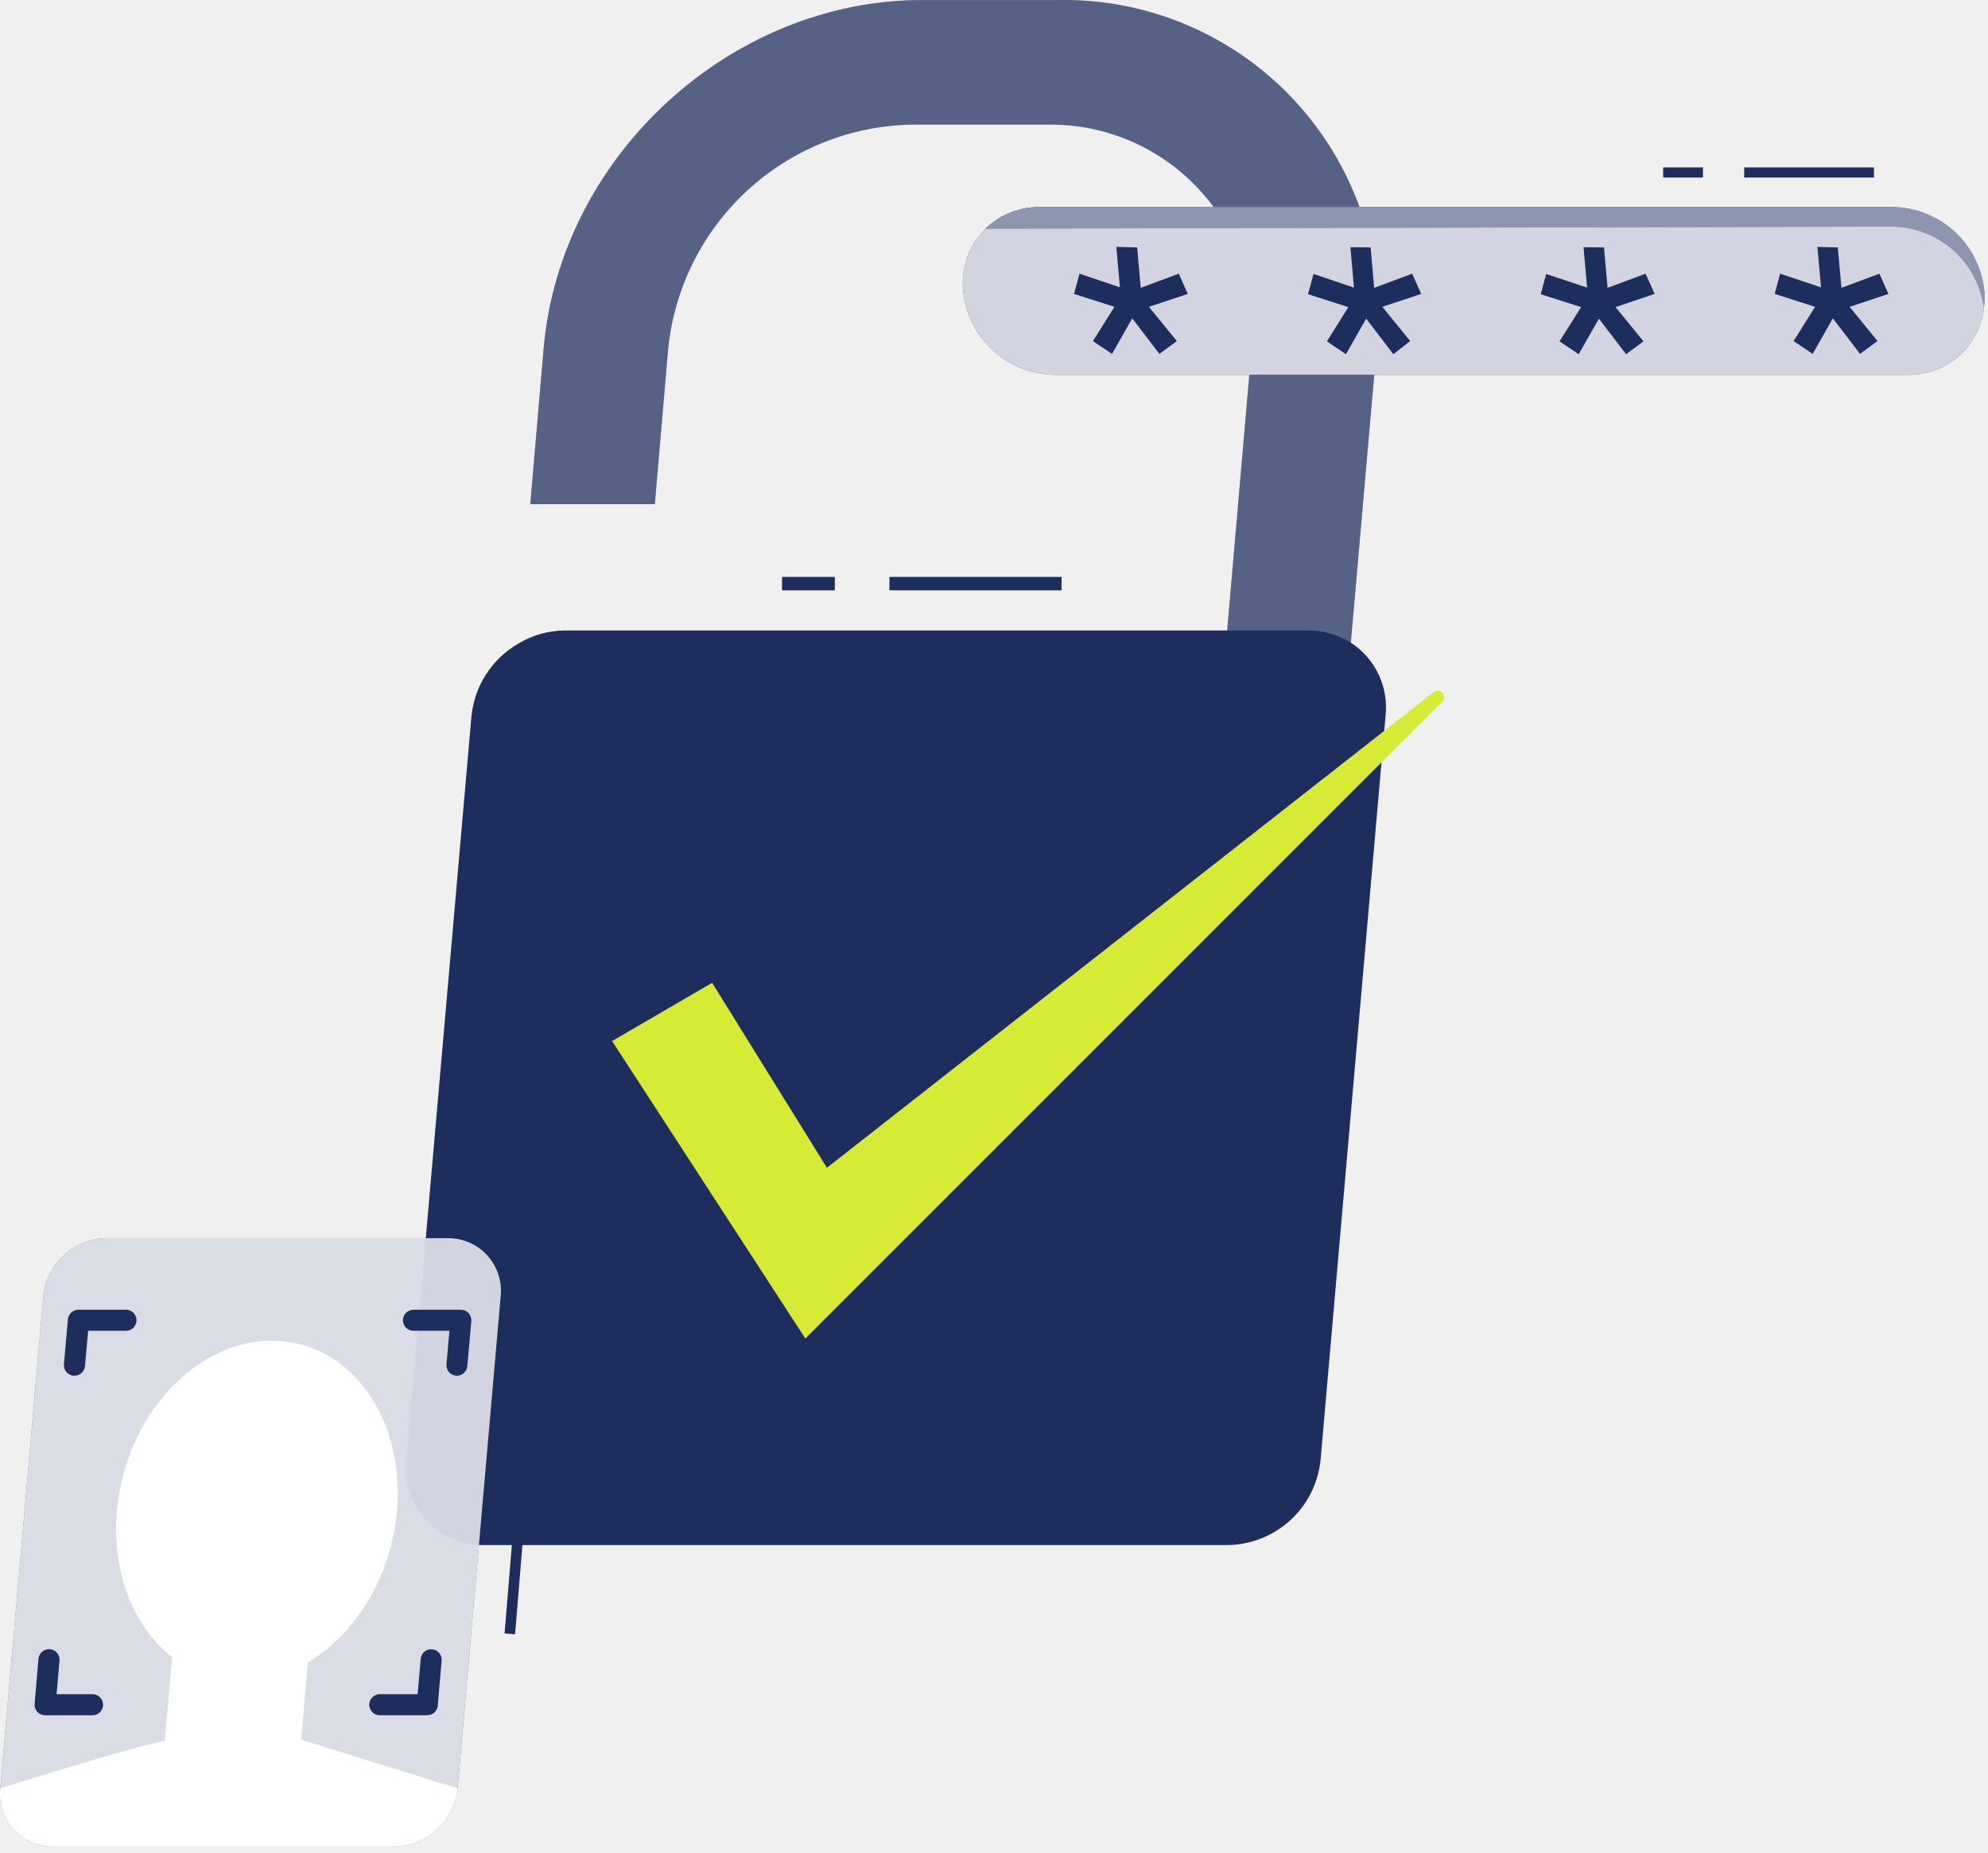
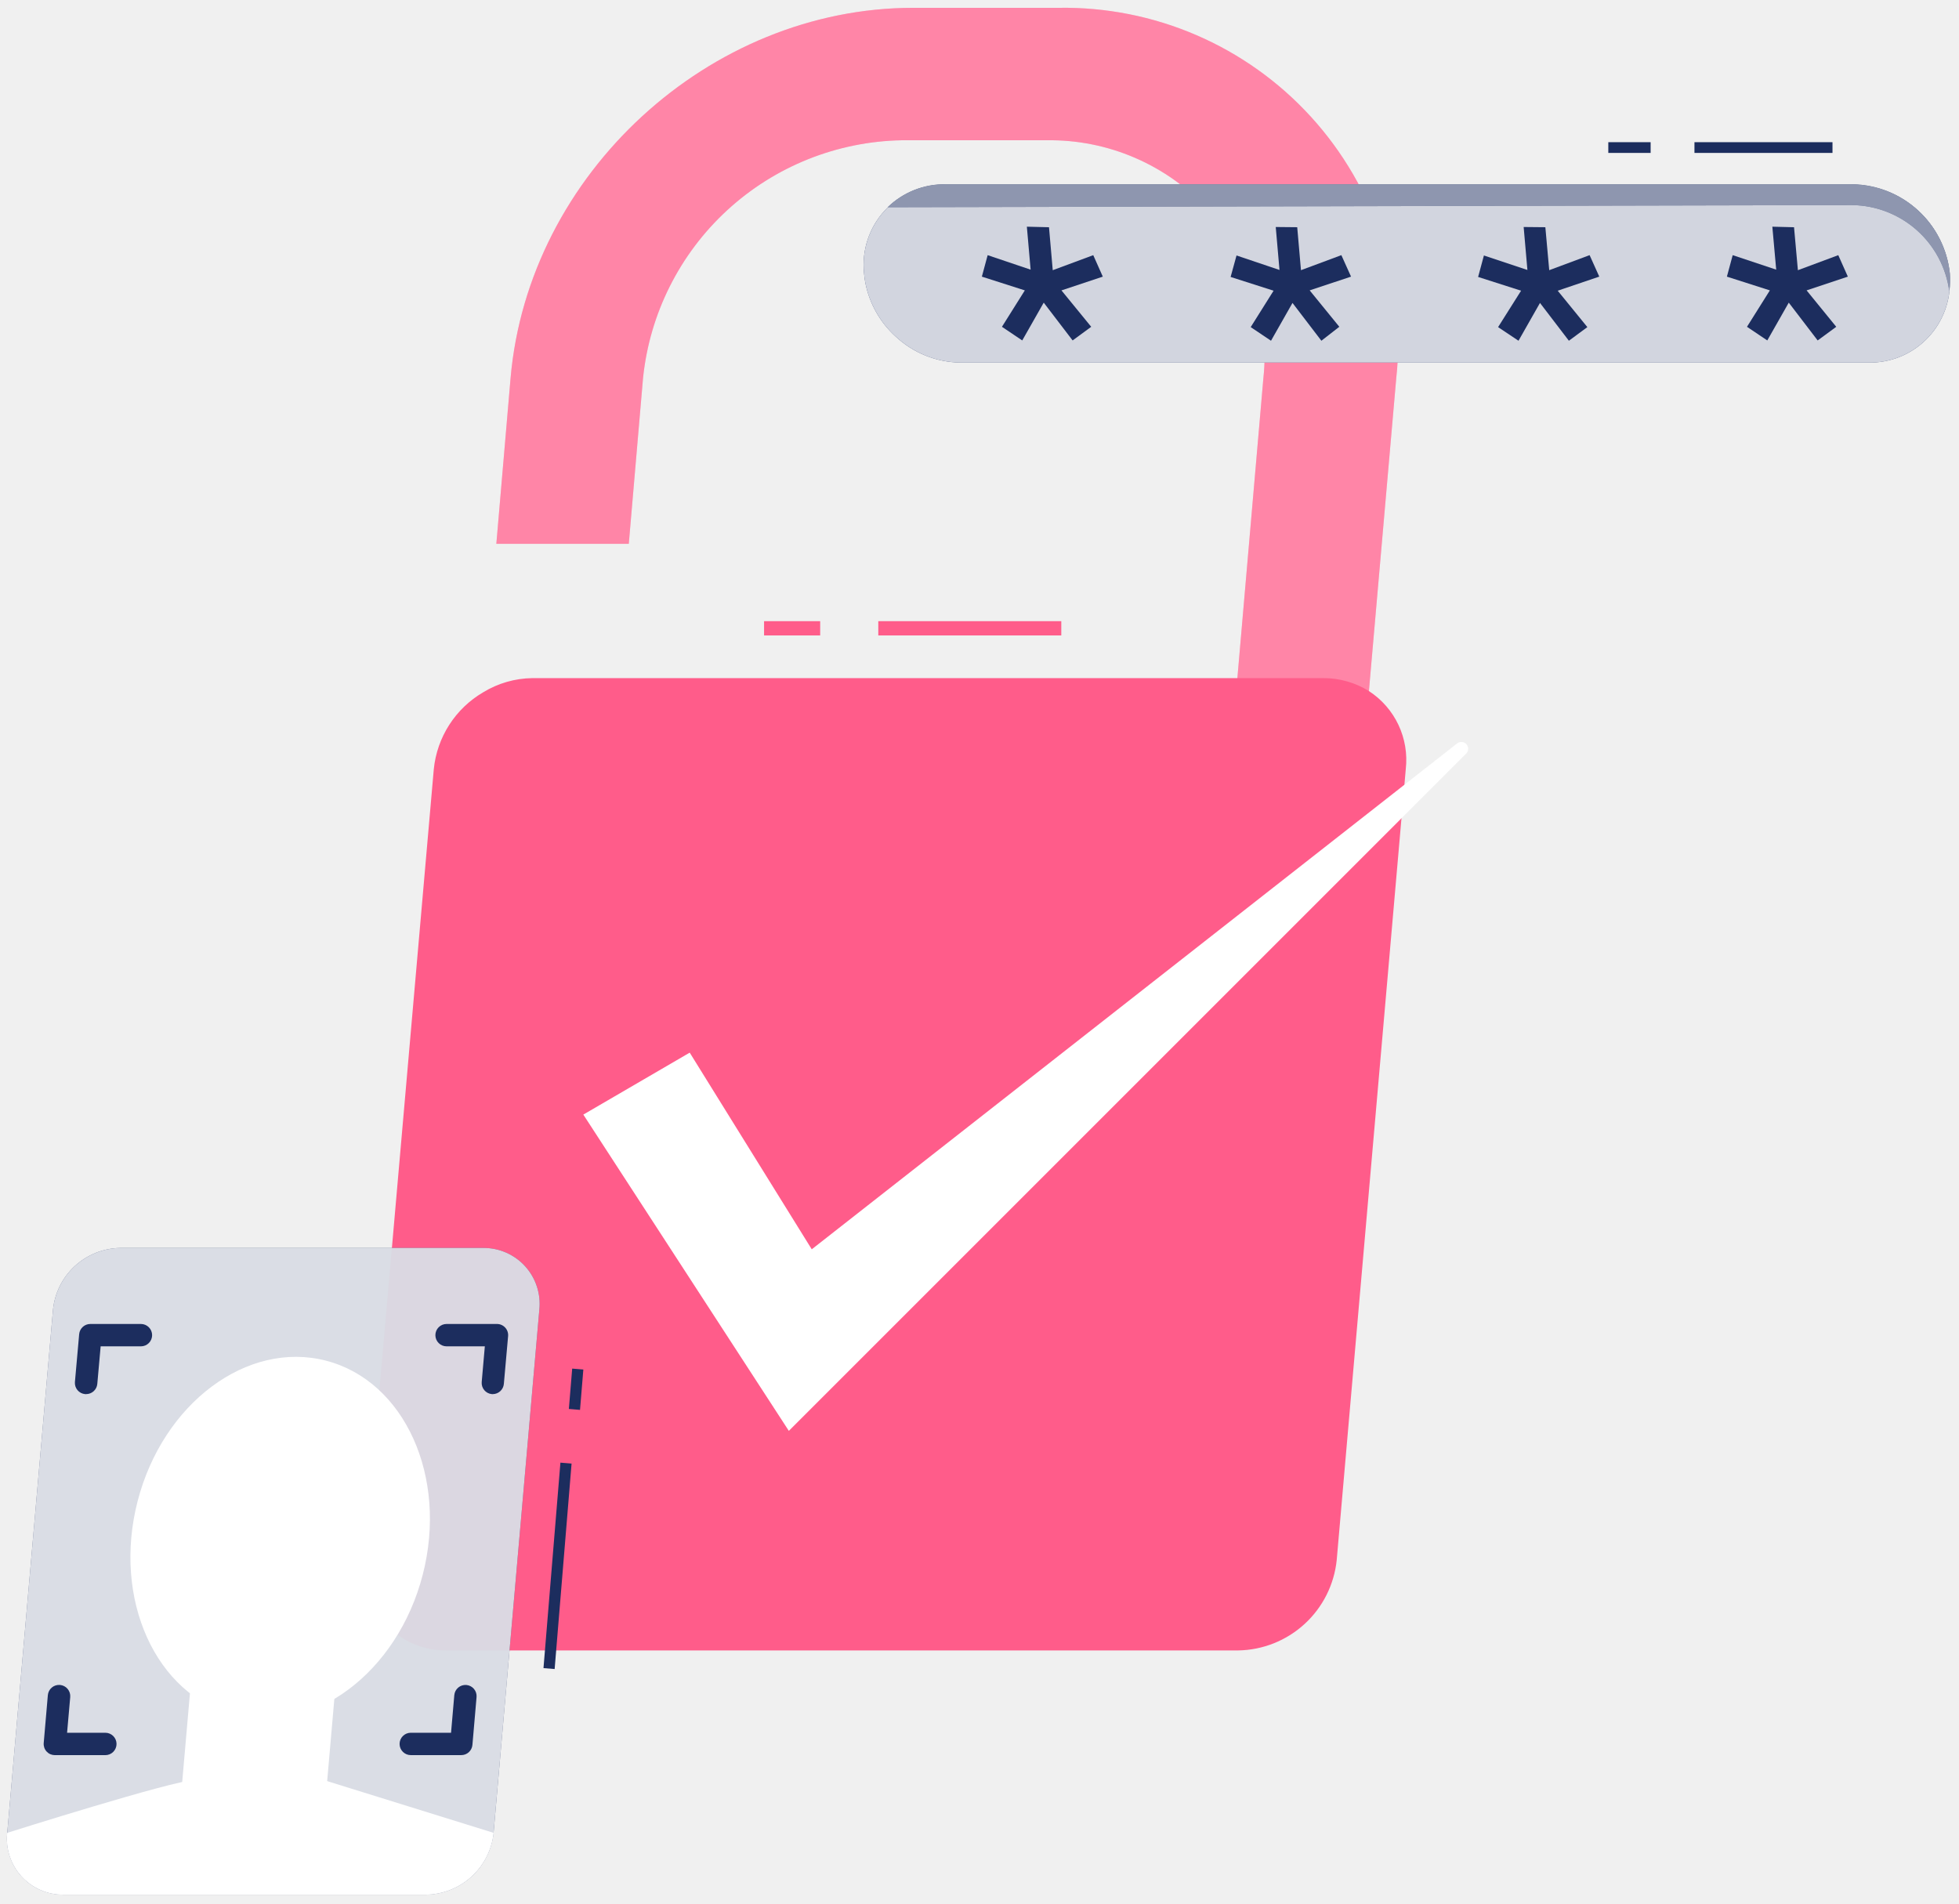
- <svg xmlns="http://www.w3.org/2000/svg" width="191" height="178" viewBox="0 0 191 178" fill="none">
-   <path d="M80.207 55.424H75.137V56.711H80.207V55.424Z" fill="#1C2D5E" />
-   <path d="M101.991 55.424H85.456V56.711H101.991V55.424Z" fill="#1C2D5E" />
-   <path d="M132.255 33.459L129.051 70.132C128.885 71.752 128.131 73.256 126.931 74.358C125.731 75.461 124.17 76.086 122.541 76.115C121.774 76.128 121.013 75.979 120.309 75.676C119.605 75.373 118.973 74.923 118.456 74.357C117.939 73.791 117.548 73.122 117.309 72.393C117.071 71.665 116.99 70.894 117.072 70.132L120.25 33.459C120.546 30.724 120.257 27.957 119.402 25.343C118.547 22.728 117.146 20.324 115.292 18.292C113.437 16.26 111.172 14.646 108.646 13.556C106.12 12.466 103.391 11.926 100.64 11.971H87.567C81.72 12.081 76.115 14.328 71.811 18.287C67.506 22.245 64.799 27.642 64.2 33.459L62.913 48.437H50.946L52.233 33.459C53.842 15.008 70.17 0.004 88.609 0.004H101.734C106.016 -0.067 110.265 0.774 114.197 2.471C118.129 4.168 121.656 6.682 124.542 9.846C127.429 13.01 129.609 16.752 130.939 20.823C132.269 24.894 132.718 29.201 132.255 33.459Z" fill="#1C2D5E" />
+ <svg xmlns="http://www.w3.org/2000/svg" width="177" height="172" viewBox="0 0 177 172" fill="none">
+   <path d="M74.105 56.129H69.035V57.416H74.105V56.129Z" fill="#FF5C8A" />
+   <path d="M95.89 56.129H79.356V57.416H95.89V56.129Z" fill="#FF5C8A" />
+   <path d="M126.155 34.163L122.951 70.835C122.784 72.455 122.03 73.959 120.831 75.061C119.631 76.164 118.069 76.789 116.44 76.818C115.673 76.832 114.913 76.682 114.209 76.379C113.504 76.076 112.873 75.626 112.355 75.061C111.838 74.495 111.447 73.825 111.209 73.097C110.97 72.368 110.889 71.597 110.971 70.835L114.15 34.163C114.446 31.427 114.156 28.661 113.302 26.046C112.447 23.431 111.046 21.028 109.191 18.995C107.337 16.963 105.071 15.349 102.545 14.259C100.019 13.169 97.29 12.629 94.54 12.674H81.466C75.619 12.785 70.015 15.031 65.71 18.99C61.406 22.948 58.698 28.345 58.099 34.163L56.812 49.14H44.846L46.132 34.163C47.741 15.711 64.07 0.707 82.509 0.707H95.633C99.916 0.637 104.164 1.478 108.096 3.174C112.029 4.871 115.555 7.385 118.442 10.549C121.328 13.713 123.509 17.455 124.839 21.526C126.168 25.597 126.617 29.905 126.155 34.163Z" fill="#FF5C8A" />
  <g opacity="0.5">
-     <path opacity="0.5" d="M132.255 33.459L129.051 70.132C128.885 71.752 128.131 73.256 126.931 74.358C125.731 75.461 124.17 76.086 122.541 76.115C121.774 76.128 121.013 75.979 120.309 75.676C119.605 75.373 118.973 74.923 118.456 74.357C117.939 73.791 117.548 73.122 117.309 72.393C117.071 71.665 116.99 70.894 117.072 70.132L120.25 33.459C120.546 30.724 120.257 27.957 119.402 25.343C118.547 22.728 117.146 20.324 115.292 18.292C113.437 16.26 111.172 14.646 108.646 13.556C106.12 12.466 103.391 11.926 100.64 11.971H87.567C81.72 12.081 76.115 14.328 71.811 18.287C67.506 22.245 64.799 27.642 64.2 33.459L62.913 48.437H50.946L52.233 33.459C53.842 15.008 70.17 0.004 88.609 0.004H101.734C106.016 -0.067 110.265 0.774 114.197 2.471C118.129 4.168 121.656 6.682 124.542 9.846C127.429 13.01 129.609 16.752 130.939 20.823C132.269 24.894 132.718 29.201 132.255 33.459Z" fill="white" />
+     <path opacity="0.5" d="M126.155 34.163L122.951 70.835C122.784 72.455 122.03 73.959 120.831 75.061C119.631 76.164 118.069 76.789 116.44 76.818C115.673 76.832 114.913 76.682 114.209 76.379C113.504 76.076 112.873 75.626 112.355 75.061C111.838 74.495 111.447 73.825 111.209 73.097C110.97 72.368 110.889 71.597 110.971 70.835L114.15 34.163C114.446 31.427 114.156 28.661 113.302 26.046C112.447 23.431 111.046 21.028 109.191 18.995C107.337 16.963 105.071 15.349 102.545 14.259C100.019 13.169 97.29 12.629 94.54 12.674H81.466C75.619 12.785 70.015 15.031 65.71 18.99C61.406 22.948 58.698 28.345 58.099 34.163L56.812 49.14H44.846L46.132 34.163C47.741 15.711 64.07 0.707 82.509 0.707H95.633C99.916 0.637 104.164 1.478 108.096 3.174C112.029 4.871 115.555 7.385 118.442 10.549C121.328 13.713 123.509 17.455 124.839 21.526C126.168 25.597 126.617 29.905 126.155 34.163Z" fill="white" />
  </g>
-   <path d="M133.117 68.794L126.876 140.259C126.65 142.475 125.618 144.531 123.977 146.037C122.336 147.543 120.199 148.394 117.972 148.43H46.507C45.46 148.449 44.421 148.245 43.459 147.831C42.498 147.417 41.635 146.804 40.929 146.031C40.223 145.258 39.69 144.343 39.365 143.348C39.039 142.353 38.93 141.3 39.043 140.259L45.297 68.794C45.441 67.369 45.919 65.998 46.693 64.793C47.466 63.588 48.514 62.582 49.749 61.858C51.09 61.037 52.629 60.592 54.201 60.571H125.654C127.114 60.563 128.546 60.969 129.784 61.742C130.94 62.492 131.864 63.549 132.453 64.794C133.042 66.04 133.272 67.425 133.117 68.794Z" fill="#1C2D5E" />
-   <path d="M58.808 100.011L77.375 128.59L138.611 67.354C138.706 67.24 138.757 67.097 138.754 66.949C138.752 66.801 138.697 66.659 138.599 66.549C138.501 66.438 138.366 66.366 138.22 66.346C138.073 66.327 137.925 66.36 137.801 66.44L79.447 112.184L68.42 94.414L58.808 100.011Z" fill="#D7EB36" />
-   <path d="M92.544 27.924C92.567 28.214 92.606 28.502 92.66 28.788C93.026 30.658 93.986 32.36 95.397 33.641C96.996 35.137 99.098 35.979 101.288 35.999H183.286C184.243 36.018 185.195 35.847 186.085 35.495C186.976 35.143 187.787 34.618 188.473 33.95C189.158 33.281 189.704 32.483 190.078 31.602C190.452 30.721 190.648 29.774 190.652 28.817C190.667 28.529 190.667 28.241 190.652 27.953C190.424 25.78 189.411 23.765 187.803 22.286C186.195 20.807 184.102 19.965 181.918 19.918H99.9C98.872 19.897 97.851 20.095 96.906 20.499C95.96 20.903 95.111 21.503 94.415 22.261C93.719 23.018 93.193 23.915 92.87 24.891C92.547 25.868 92.436 26.901 92.544 27.924Z" fill="#1C2D5E" />
-   <path opacity="0.8" d="M92.544 27.924C92.567 28.214 92.606 28.502 92.66 28.788C93.026 30.658 93.986 32.36 95.397 33.641C96.996 35.137 99.098 35.979 101.288 35.999H183.286C184.243 36.018 185.195 35.847 186.085 35.495C186.976 35.143 187.787 34.618 188.473 33.95C189.158 33.281 189.704 32.483 190.078 31.602C190.452 30.721 190.648 29.774 190.652 28.817C190.667 28.529 190.667 28.241 190.652 27.953C190.424 25.78 189.411 23.765 187.803 22.286C186.195 20.807 184.102 19.965 181.918 19.918H99.9C98.872 19.897 97.851 20.095 96.906 20.499C95.96 20.903 95.111 21.503 94.415 22.261C93.719 23.018 93.193 23.915 92.87 24.891C92.547 25.868 92.436 26.901 92.544 27.924Z" fill="white" />
-   <path d="M190.652 28.757C190.653 29.017 190.633 29.276 190.594 29.533C190.305 27.41 189.265 25.459 187.663 24.035C186.061 22.611 184.003 21.808 181.86 21.769L94.679 21.963C95.37 21.291 96.187 20.762 97.083 20.405C97.979 20.049 98.936 19.873 99.9 19.887H181.898C184.083 19.934 186.175 20.776 187.783 22.255C189.391 23.734 190.404 25.749 190.633 27.922C190.653 28.2 190.659 28.479 190.652 28.757Z" fill="#1C2D5E" />
-   <path opacity="0.5" d="M190.652 28.757C190.653 29.017 190.633 29.276 190.594 29.533C190.305 27.41 189.265 25.459 187.663 24.035C186.061 22.611 184.003 21.808 181.86 21.769L94.679 21.963C95.37 21.291 96.187 20.762 97.083 20.405C97.979 20.049 98.936 19.873 99.9 19.887H181.898C184.083 19.934 186.175 20.776 187.783 22.255C189.391 23.734 190.404 25.749 190.633 27.922C190.653 28.2 190.659 28.479 190.652 28.757Z" fill="white" />
-   <path d="M176.571 23.769L176.92 27.651L180.569 26.293L181.433 28.234L177.706 29.476L180.385 32.766L178.706 33.998L176.095 30.582L174.154 33.998L172.32 32.766L174.387 29.476L170.505 28.234L171.029 26.293L174.96 27.603L174.61 23.721L176.571 23.769Z" fill="#1C2D5E" />
-   <path d="M154.103 23.768L154.452 27.651L158.101 26.292L158.975 28.233L155.219 29.504L157.897 32.794L156.228 34.027L153.617 30.61L151.676 34.027L149.832 32.794L151.909 29.504L148.027 28.262L148.551 26.321L152.482 27.631L152.142 23.749L154.103 23.768Z" fill="#1C2D5E" />
-   <path d="M131.684 23.768L132.024 27.651L135.673 26.292L136.546 28.233L132.81 29.475L135.489 32.765L133.868 34.027L131.257 30.61L129.316 34.027L127.482 32.794L129.549 29.504L125.667 28.262L126.201 26.321L130.083 27.631L129.743 23.749L131.684 23.768Z" fill="#1C2D5E" />
-   <path d="M109.256 23.769L109.596 27.651L113.255 26.293L114.118 28.234L110.382 29.476L113.07 32.766L111.391 33.998L108.781 30.582L106.84 33.998L105.005 32.766L107.072 29.476L103.19 28.234L103.714 26.293L107.597 27.603L107.257 23.721L109.256 23.769Z" fill="#1C2D5E" />
-   <path d="M163.614 16.084H159.79V17.055H163.614V16.084Z" fill="#1C2D5E" />
-   <path d="M180.045 16.084H167.574V17.055H180.045V16.084Z" fill="#1C2D5E" />
-   <path opacity="0.8" d="M48.102 124.54L43.968 171.807C43.809 173.315 43.105 174.714 41.989 175.741C40.872 176.768 39.42 177.353 37.903 177.386H5.082C4.371 177.39 3.668 177.244 3.018 176.958C2.368 176.672 1.785 176.252 1.308 175.725C0.831 175.199 0.471 174.578 0.25 173.902C0.029 173.227 -0.046 172.513 0.027 171.807L4.162 124.53C4.315 123.019 5.017 121.617 6.134 120.588C7.252 119.56 8.708 118.977 10.227 118.95H43.048C43.76 118.946 44.464 119.092 45.115 119.379C45.766 119.666 46.349 120.087 46.826 120.615C47.303 121.142 47.663 121.765 47.883 122.441C48.103 123.118 48.178 123.833 48.102 124.54Z" fill="#1C2D5E" />
-   <path opacity="0.8" d="M48.102 124.54L43.968 171.807C43.809 173.315 43.105 174.714 41.989 175.741C40.872 176.768 39.42 177.353 37.903 177.386H5.082C4.371 177.39 3.668 177.244 3.018 176.958C2.368 176.672 1.785 176.252 1.308 175.725C0.831 175.199 0.471 174.578 0.25 173.902C0.029 173.227 -0.046 172.513 0.027 171.807L4.162 124.53C4.315 123.019 5.017 121.617 6.134 120.588C7.252 119.56 8.708 118.977 10.227 118.95H43.048C43.76 118.946 44.464 119.092 45.115 119.379C45.766 119.666 46.349 120.087 46.826 120.615C47.303 121.142 47.663 121.765 47.883 122.441C48.103 123.118 48.178 123.833 48.102 124.54Z" fill="white" />
-   <path d="M7.153 132.161H7.062C6.795 132.138 6.549 132.01 6.376 131.805C6.204 131.601 6.12 131.336 6.142 131.069L6.526 126.743C6.549 126.491 6.666 126.257 6.853 126.086C7.04 125.916 7.284 125.822 7.537 125.823H12.106C12.374 125.823 12.631 125.93 12.821 126.119C13.01 126.309 13.117 126.566 13.117 126.834C13.117 127.102 13.01 127.359 12.821 127.549C12.631 127.738 12.374 127.845 12.106 127.845H8.467L8.164 131.241C8.141 131.493 8.025 131.728 7.837 131.898C7.65 132.068 7.406 132.162 7.153 132.161Z" fill="#1C2D5E" />
-   <path d="M43.908 132.161H43.817C43.55 132.138 43.303 132.01 43.131 131.805C42.959 131.601 42.874 131.336 42.897 131.069L43.18 127.845H39.723C39.455 127.845 39.198 127.738 39.008 127.549C38.818 127.359 38.712 127.102 38.712 126.834C38.712 126.566 38.818 126.309 39.008 126.119C39.198 125.93 39.455 125.823 39.723 125.823H44.272C44.412 125.823 44.552 125.852 44.681 125.908C44.809 125.964 44.925 126.047 45.02 126.151C45.116 126.254 45.188 126.377 45.233 126.51C45.278 126.644 45.295 126.785 45.282 126.925L44.898 131.241C44.876 131.49 44.762 131.721 44.579 131.891C44.396 132.061 44.157 132.157 43.908 132.161Z" fill="#1C2D5E" />
-   <path d="M8.893 164.779H4.324C4.185 164.779 4.048 164.75 3.921 164.694C3.794 164.639 3.68 164.557 3.586 164.456C3.491 164.353 3.419 164.231 3.374 164.099C3.329 163.967 3.311 163.827 3.323 163.688L3.697 159.361C3.72 159.093 3.848 158.845 4.054 158.672C4.259 158.498 4.526 158.413 4.794 158.436C5.062 158.459 5.31 158.587 5.483 158.793C5.657 158.999 5.741 159.265 5.719 159.533L5.435 162.758H8.893C9.161 162.758 9.418 162.864 9.607 163.054C9.797 163.243 9.903 163.5 9.903 163.768C9.903 164.036 9.797 164.294 9.607 164.483C9.418 164.673 9.161 164.779 8.893 164.779Z" fill="#1C2D5E" />
-   <path d="M41.046 164.779H36.487C36.219 164.779 35.962 164.672 35.773 164.483C35.583 164.293 35.477 164.036 35.477 163.768C35.477 163.5 35.583 163.243 35.773 163.053C35.962 162.864 36.219 162.757 36.487 162.757H40.126L40.419 159.361C40.443 159.094 40.571 158.848 40.775 158.675C40.98 158.503 41.245 158.419 41.511 158.441C41.778 158.464 42.024 158.592 42.197 158.797C42.369 159.001 42.453 159.266 42.431 159.533L42.057 163.859C42.034 164.111 41.918 164.345 41.731 164.516C41.544 164.686 41.299 164.78 41.046 164.779Z" fill="#1C2D5E" />
-   <path d="M37.568 148.483C39.85 139.633 35.933 130.972 28.819 129.138C21.705 127.303 14.088 132.99 11.806 141.839C9.524 150.689 13.441 159.349 20.555 161.184C27.669 163.019 35.286 157.332 37.568 148.483Z" fill="white" />
-   <path d="M28.655 170.318H15.565L16.707 157.228H29.797L28.655 170.318Z" fill="white" />
-   <path d="M43.968 171.803C43.809 173.312 43.105 174.711 41.989 175.738C40.872 176.765 39.42 177.35 37.903 177.383H5.082C4.371 177.387 3.668 177.241 3.018 176.955C2.368 176.669 1.785 176.249 1.308 175.722C0.831 175.196 0.471 174.574 0.25 173.899C0.029 173.224 -0.046 172.51 0.027 171.803C0.027 171.803 15.109 167.032 16.969 167.032H28.624L43.968 171.803Z" fill="white" />
-   <path d="M50.008 138.352L48.478 156.919L49.486 157.002L51.016 138.435L50.008 138.352Z" fill="#1C2D5E" />
-   <path d="M51.072 129.855L50.772 133.502L51.779 133.585L52.079 129.938L51.072 129.855Z" fill="#1C2D5E" />
+   <path d="M127.015 69.496L120.775 140.961C120.548 143.177 119.517 145.233 117.875 146.739C116.234 148.245 114.098 149.097 111.871 149.132H40.405C39.358 149.151 38.319 148.947 37.358 148.533C36.396 148.12 35.534 147.506 34.828 146.733C34.121 145.96 33.588 145.045 33.263 144.05C32.938 143.055 32.828 142.002 32.942 140.961L39.195 69.496C39.339 68.071 39.817 66.7 40.591 65.495C41.365 64.29 42.412 63.284 43.648 62.56C44.989 61.739 46.527 61.294 48.1 61.274H119.552C121.012 61.266 122.444 61.672 123.683 62.444C124.839 63.194 125.763 64.251 126.352 65.496C126.94 66.742 127.17 68.127 127.015 69.496Z" fill="#FF5C8A" />
+   <path d="M52.705 100.714L71.273 129.292L132.509 68.056C132.603 67.943 132.654 67.799 132.652 67.651C132.65 67.503 132.594 67.361 132.496 67.251C132.398 67.14 132.264 67.068 132.117 67.049C131.971 67.029 131.822 67.062 131.698 67.142L73.344 112.886L62.317 95.116L52.705 100.714Z" fill="white" />
+   <path d="M78.067 24.688C78.091 24.978 78.13 25.266 78.184 25.552C78.55 27.422 79.51 29.123 80.92 30.404C82.519 31.901 84.621 32.743 86.811 32.763H168.81C169.767 32.782 170.718 32.611 171.609 32.259C172.499 31.907 173.311 31.382 173.996 30.713C174.681 30.045 175.227 29.247 175.601 28.366C175.976 27.485 176.171 26.538 176.176 25.581C176.19 25.293 176.19 25.005 176.176 24.717C175.947 22.544 174.934 20.529 173.326 19.05C171.718 17.57 169.626 16.728 167.441 16.681H85.424C84.395 16.66 83.375 16.859 82.429 17.263C81.483 17.667 80.634 18.267 79.939 19.024C79.243 19.782 78.716 20.678 78.393 21.655C78.071 22.631 77.96 23.665 78.067 24.688Z" fill="#1C2D5E" />
+   <path opacity="0.8" d="M78.067 24.688C78.091 24.978 78.13 25.266 78.184 25.552C78.55 27.422 79.51 29.123 80.92 30.404C82.519 31.901 84.621 32.743 86.811 32.763H168.81C169.767 32.782 170.718 32.611 171.609 32.259C172.499 31.907 173.311 31.382 173.996 30.713C174.681 30.045 175.227 29.247 175.601 28.366C175.976 27.485 176.171 26.538 176.176 25.581C176.19 25.293 176.19 25.005 176.176 24.717C175.947 22.544 174.934 20.529 173.326 19.05C171.718 17.57 169.626 16.728 167.441 16.681H85.424C84.395 16.66 83.375 16.859 82.429 17.263C81.483 17.667 80.634 18.267 79.939 19.024C79.243 19.782 78.716 20.678 78.393 21.655C78.071 22.631 77.96 23.665 78.067 24.688Z" fill="white" />
+   <path d="M176.177 25.52C176.177 25.78 176.158 26.039 176.119 26.296C175.829 24.172 174.79 22.222 173.188 20.798C171.586 19.374 169.527 18.57 167.384 18.532L80.203 18.726C80.894 18.054 81.711 17.524 82.607 17.168C83.503 16.812 84.46 16.635 85.424 16.649H167.423C169.607 16.696 171.7 17.538 173.307 19.018C174.915 20.497 175.929 22.512 176.157 24.685C176.177 24.963 176.184 25.241 176.177 25.52Z" fill="#1C2D5E" />
+   <path opacity="0.5" d="M176.177 25.52C176.177 25.78 176.158 26.039 176.119 26.296C175.829 24.172 174.79 22.222 173.188 20.798C171.586 19.374 169.527 18.57 167.384 18.532L80.203 18.726C80.894 18.054 81.711 17.524 82.607 17.168C83.503 16.812 84.46 16.635 85.424 16.649H167.423C169.607 16.696 171.7 17.538 173.307 19.018C174.915 20.497 175.929 22.512 176.157 24.685C176.177 24.963 176.184 25.241 176.177 25.52Z" fill="white" />
+   <path d="M162.095 20.533L162.444 24.415L166.093 23.056L166.957 24.997L163.23 26.239L165.909 29.529L164.23 30.762L161.619 27.346L159.678 30.762L157.844 29.529L159.911 26.239L156.029 24.997L156.553 23.056L160.484 24.366L160.135 20.484L162.095 20.533Z" fill="#1C2D5E" />
+   <path d="M139.626 20.531L139.976 24.413L143.625 23.055L144.498 24.995L140.742 26.267L143.421 29.557L141.752 30.789L139.141 27.373L137.2 30.789L135.356 29.557L137.433 26.267L133.551 25.025L134.075 23.084L138.005 24.394L137.666 20.512L139.626 20.531Z" fill="#1C2D5E" />
+   <path d="M117.207 20.531L117.546 24.413L121.195 23.055L122.069 24.995L118.332 26.238L121.011 29.528L119.39 30.789L116.78 27.373L114.839 30.789L113.004 29.557L115.071 26.267L111.189 25.025L111.723 23.084L115.605 24.394L115.266 20.512L117.207 20.531Z" fill="#1C2D5E" />
+   <path d="M94.779 20.533L95.118 24.415L98.777 23.056L99.641 24.997L95.904 26.239L98.593 29.529L96.914 30.762L94.303 27.346L92.362 30.762L90.528 29.529L92.595 26.239L88.713 24.997L89.237 23.056L93.119 24.366L92.779 20.484L94.779 20.533Z" fill="#1C2D5E" />
+   <path d="M149.138 12.848H145.314V13.818H149.138V12.848Z" fill="#1C2D5E" />
+   <path d="M165.569 12.848H153.098V13.818H165.569V12.848Z" fill="#1C2D5E" />
+   <path opacity="0.8" d="M48.729 118.352L44.595 165.618C44.436 167.127 43.732 168.525 42.615 169.552C41.499 170.579 40.047 171.164 38.53 171.198H5.709C4.998 171.202 4.295 171.056 3.645 170.77C2.995 170.483 2.412 170.063 1.935 169.537C1.458 169.01 1.098 168.389 0.877 167.714C0.656 167.039 0.58 166.325 0.654 165.618L4.789 118.342C4.942 116.831 5.644 115.428 6.761 114.4C7.879 113.371 9.335 112.789 10.854 112.762H43.675C44.386 112.758 45.091 112.904 45.742 113.191C46.393 113.478 46.976 113.899 47.453 114.426C47.93 114.954 48.29 115.576 48.51 116.253C48.73 116.929 48.805 117.644 48.729 118.352Z" fill="#1C2D5E" />
+   <path opacity="0.8" d="M48.729 118.352L44.595 165.618C44.436 167.127 43.732 168.525 42.615 169.552C41.499 170.579 40.047 171.164 38.53 171.198H5.709C4.998 171.202 4.295 171.056 3.645 170.77C2.995 170.483 2.412 170.063 1.935 169.537C1.458 169.01 1.098 168.389 0.877 167.714C0.656 167.039 0.58 166.325 0.654 165.618L4.789 118.342C4.942 116.831 5.644 115.428 6.761 114.4C7.879 113.371 9.335 112.789 10.854 112.762H43.675C44.386 112.758 45.091 112.904 45.742 113.191C46.393 113.478 46.976 113.899 47.453 114.426C47.93 114.954 48.29 115.576 48.51 116.253C48.73 116.929 48.805 117.644 48.729 118.352Z" fill="white" />
+   <path d="M7.78 125.971H7.689C7.422 125.948 7.176 125.82 7.003 125.615C6.831 125.41 6.747 125.146 6.769 124.879L7.153 120.553C7.176 120.301 7.293 120.066 7.48 119.896C7.667 119.726 7.911 119.632 8.164 119.633H12.733C13.001 119.633 13.258 119.739 13.448 119.929C13.637 120.118 13.744 120.376 13.744 120.644C13.744 120.912 13.637 121.169 13.448 121.358C13.258 121.548 13.001 121.654 12.733 121.654H9.094L8.791 125.051C8.768 125.303 8.652 125.537 8.464 125.708C8.277 125.878 8.033 125.972 7.78 125.971Z" fill="#1C2D5E" />
+   <path d="M44.534 125.971H44.443C44.176 125.948 43.929 125.82 43.757 125.615C43.585 125.41 43.5 125.146 43.523 124.879L43.806 121.654H40.349C40.081 121.654 39.824 121.548 39.634 121.358C39.444 121.169 39.338 120.912 39.338 120.644C39.338 120.376 39.444 120.118 39.634 119.929C39.824 119.739 40.081 119.633 40.349 119.633H44.898C45.038 119.632 45.178 119.661 45.306 119.717C45.435 119.774 45.551 119.857 45.646 119.96C45.742 120.064 45.814 120.186 45.859 120.32C45.904 120.453 45.921 120.594 45.908 120.735L45.524 125.051C45.502 125.299 45.388 125.531 45.205 125.701C45.022 125.871 44.783 125.967 44.534 125.971Z" fill="#1C2D5E" />
+   <path d="M9.519 158.593H4.95C4.811 158.592 4.674 158.563 4.547 158.508C4.42 158.452 4.306 158.371 4.212 158.269C4.117 158.166 4.045 158.045 4 157.913C3.955 157.78 3.937 157.64 3.949 157.501L4.323 153.175C4.346 152.907 4.474 152.659 4.68 152.485C4.885 152.312 5.152 152.227 5.42 152.25C5.688 152.273 5.936 152.401 6.109 152.607C6.283 152.812 6.367 153.078 6.345 153.346L6.061 156.571H9.519C9.787 156.571 10.044 156.678 10.233 156.867C10.423 157.057 10.529 157.314 10.529 157.582C10.529 157.85 10.423 158.107 10.233 158.297C10.044 158.486 9.787 158.593 9.519 158.593Z" fill="#1C2D5E" />
+   <path d="M41.673 158.591H37.114C36.846 158.591 36.589 158.485 36.4 158.295C36.21 158.106 36.103 157.849 36.103 157.581C36.103 157.313 36.21 157.055 36.4 156.866C36.589 156.676 36.846 156.57 37.114 156.57H40.753L41.047 153.173C41.07 152.907 41.198 152.66 41.402 152.488C41.607 152.315 41.871 152.231 42.138 152.254C42.405 152.277 42.651 152.405 42.824 152.609C42.996 152.814 43.081 153.079 43.058 153.345L42.684 157.672C42.661 157.924 42.545 158.158 42.358 158.328C42.17 158.499 41.926 158.592 41.673 158.591Z" fill="#1C2D5E" />
+   <path d="M38.195 142.292C40.477 133.443 36.56 124.782 29.446 122.947C22.332 121.113 14.715 126.799 12.433 135.649C10.151 144.498 14.068 153.159 21.182 154.994C28.296 156.828 35.913 151.141 38.195 142.292Z" fill="white" />
+   <path d="M29.282 164.129H16.191L17.334 151.039H30.424L29.282 164.129Z" fill="white" />
+   <path d="M44.595 165.615C44.436 167.123 43.732 168.522 42.615 169.549C41.499 170.576 40.047 171.161 38.53 171.195H5.709C4.998 171.199 4.295 171.053 3.645 170.766C2.995 170.48 2.412 170.06 1.935 169.534C1.458 169.007 1.098 168.386 0.877 167.711C0.656 167.036 0.58 166.321 0.654 165.615C0.654 165.615 15.736 160.844 17.596 160.844H29.251L44.595 165.615Z" fill="white" />
+   <path d="M50.635 132.164L49.105 150.73L50.113 150.813L51.643 132.247L50.635 132.164Z" fill="#1C2D5E" />
+   <path d="M51.699 123.666L51.398 127.312L52.406 127.396L52.706 123.749L51.699 123.666Z" fill="#1C2D5E" />
</svg>
